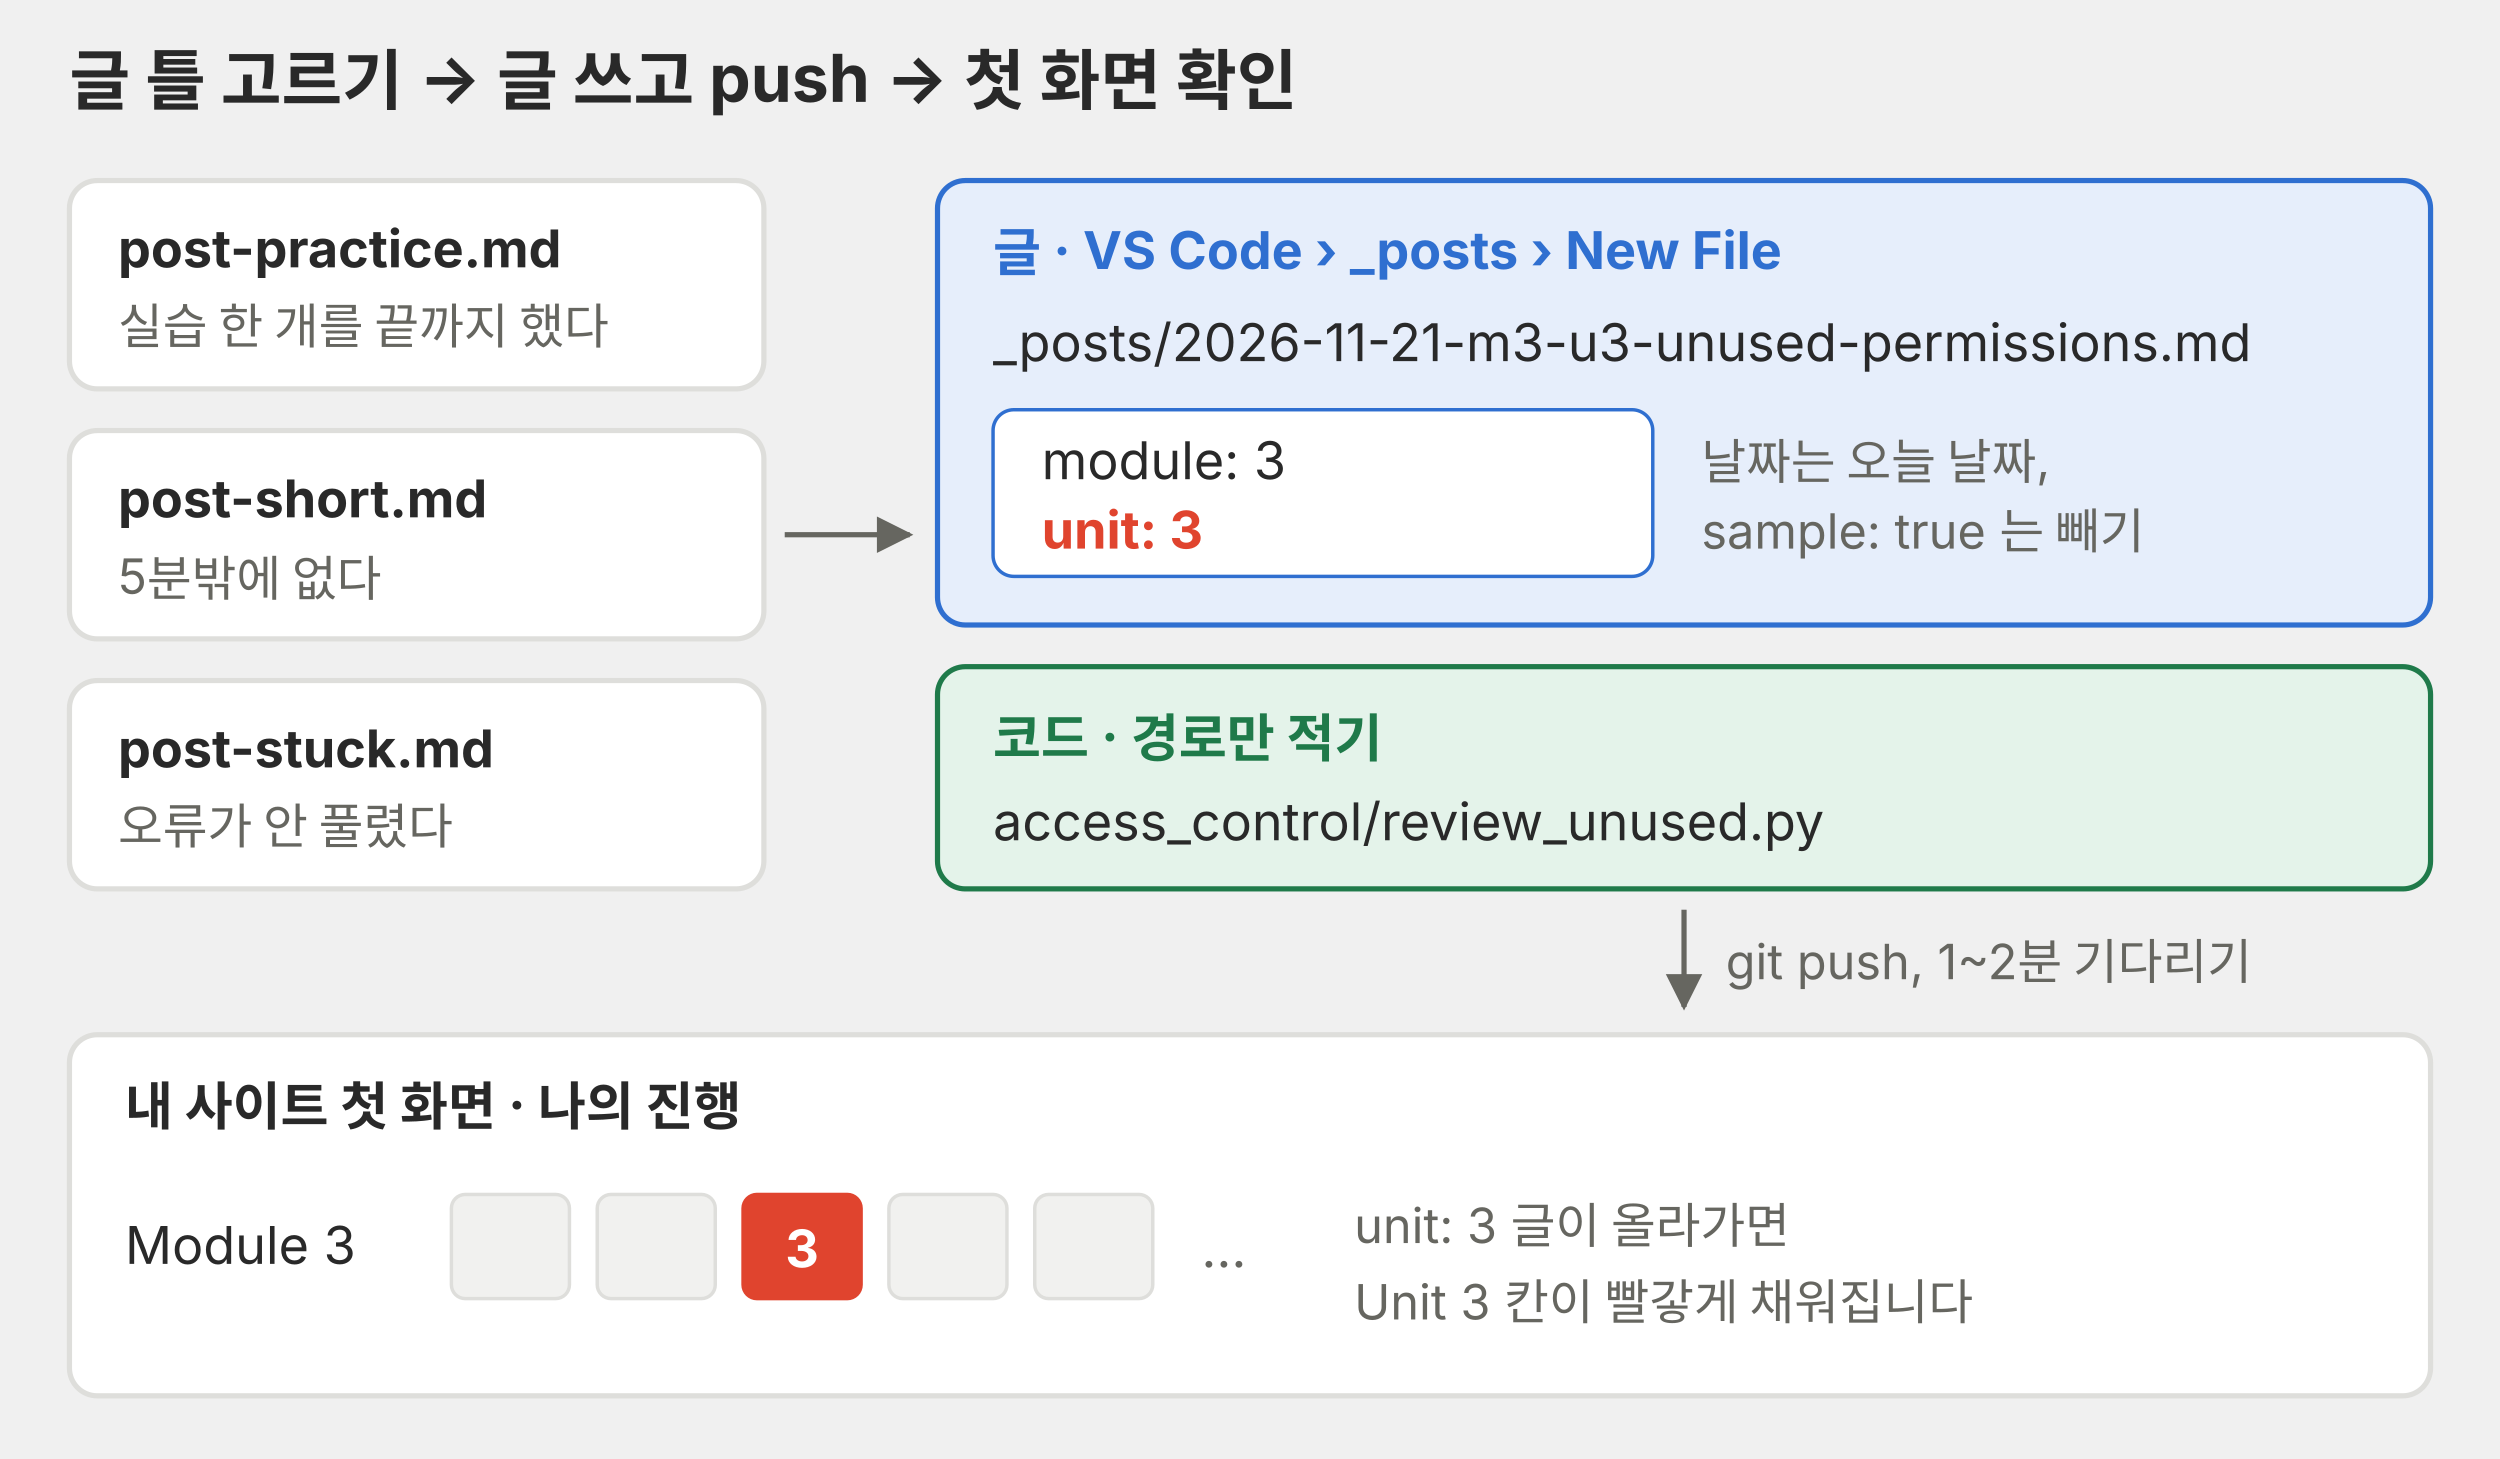
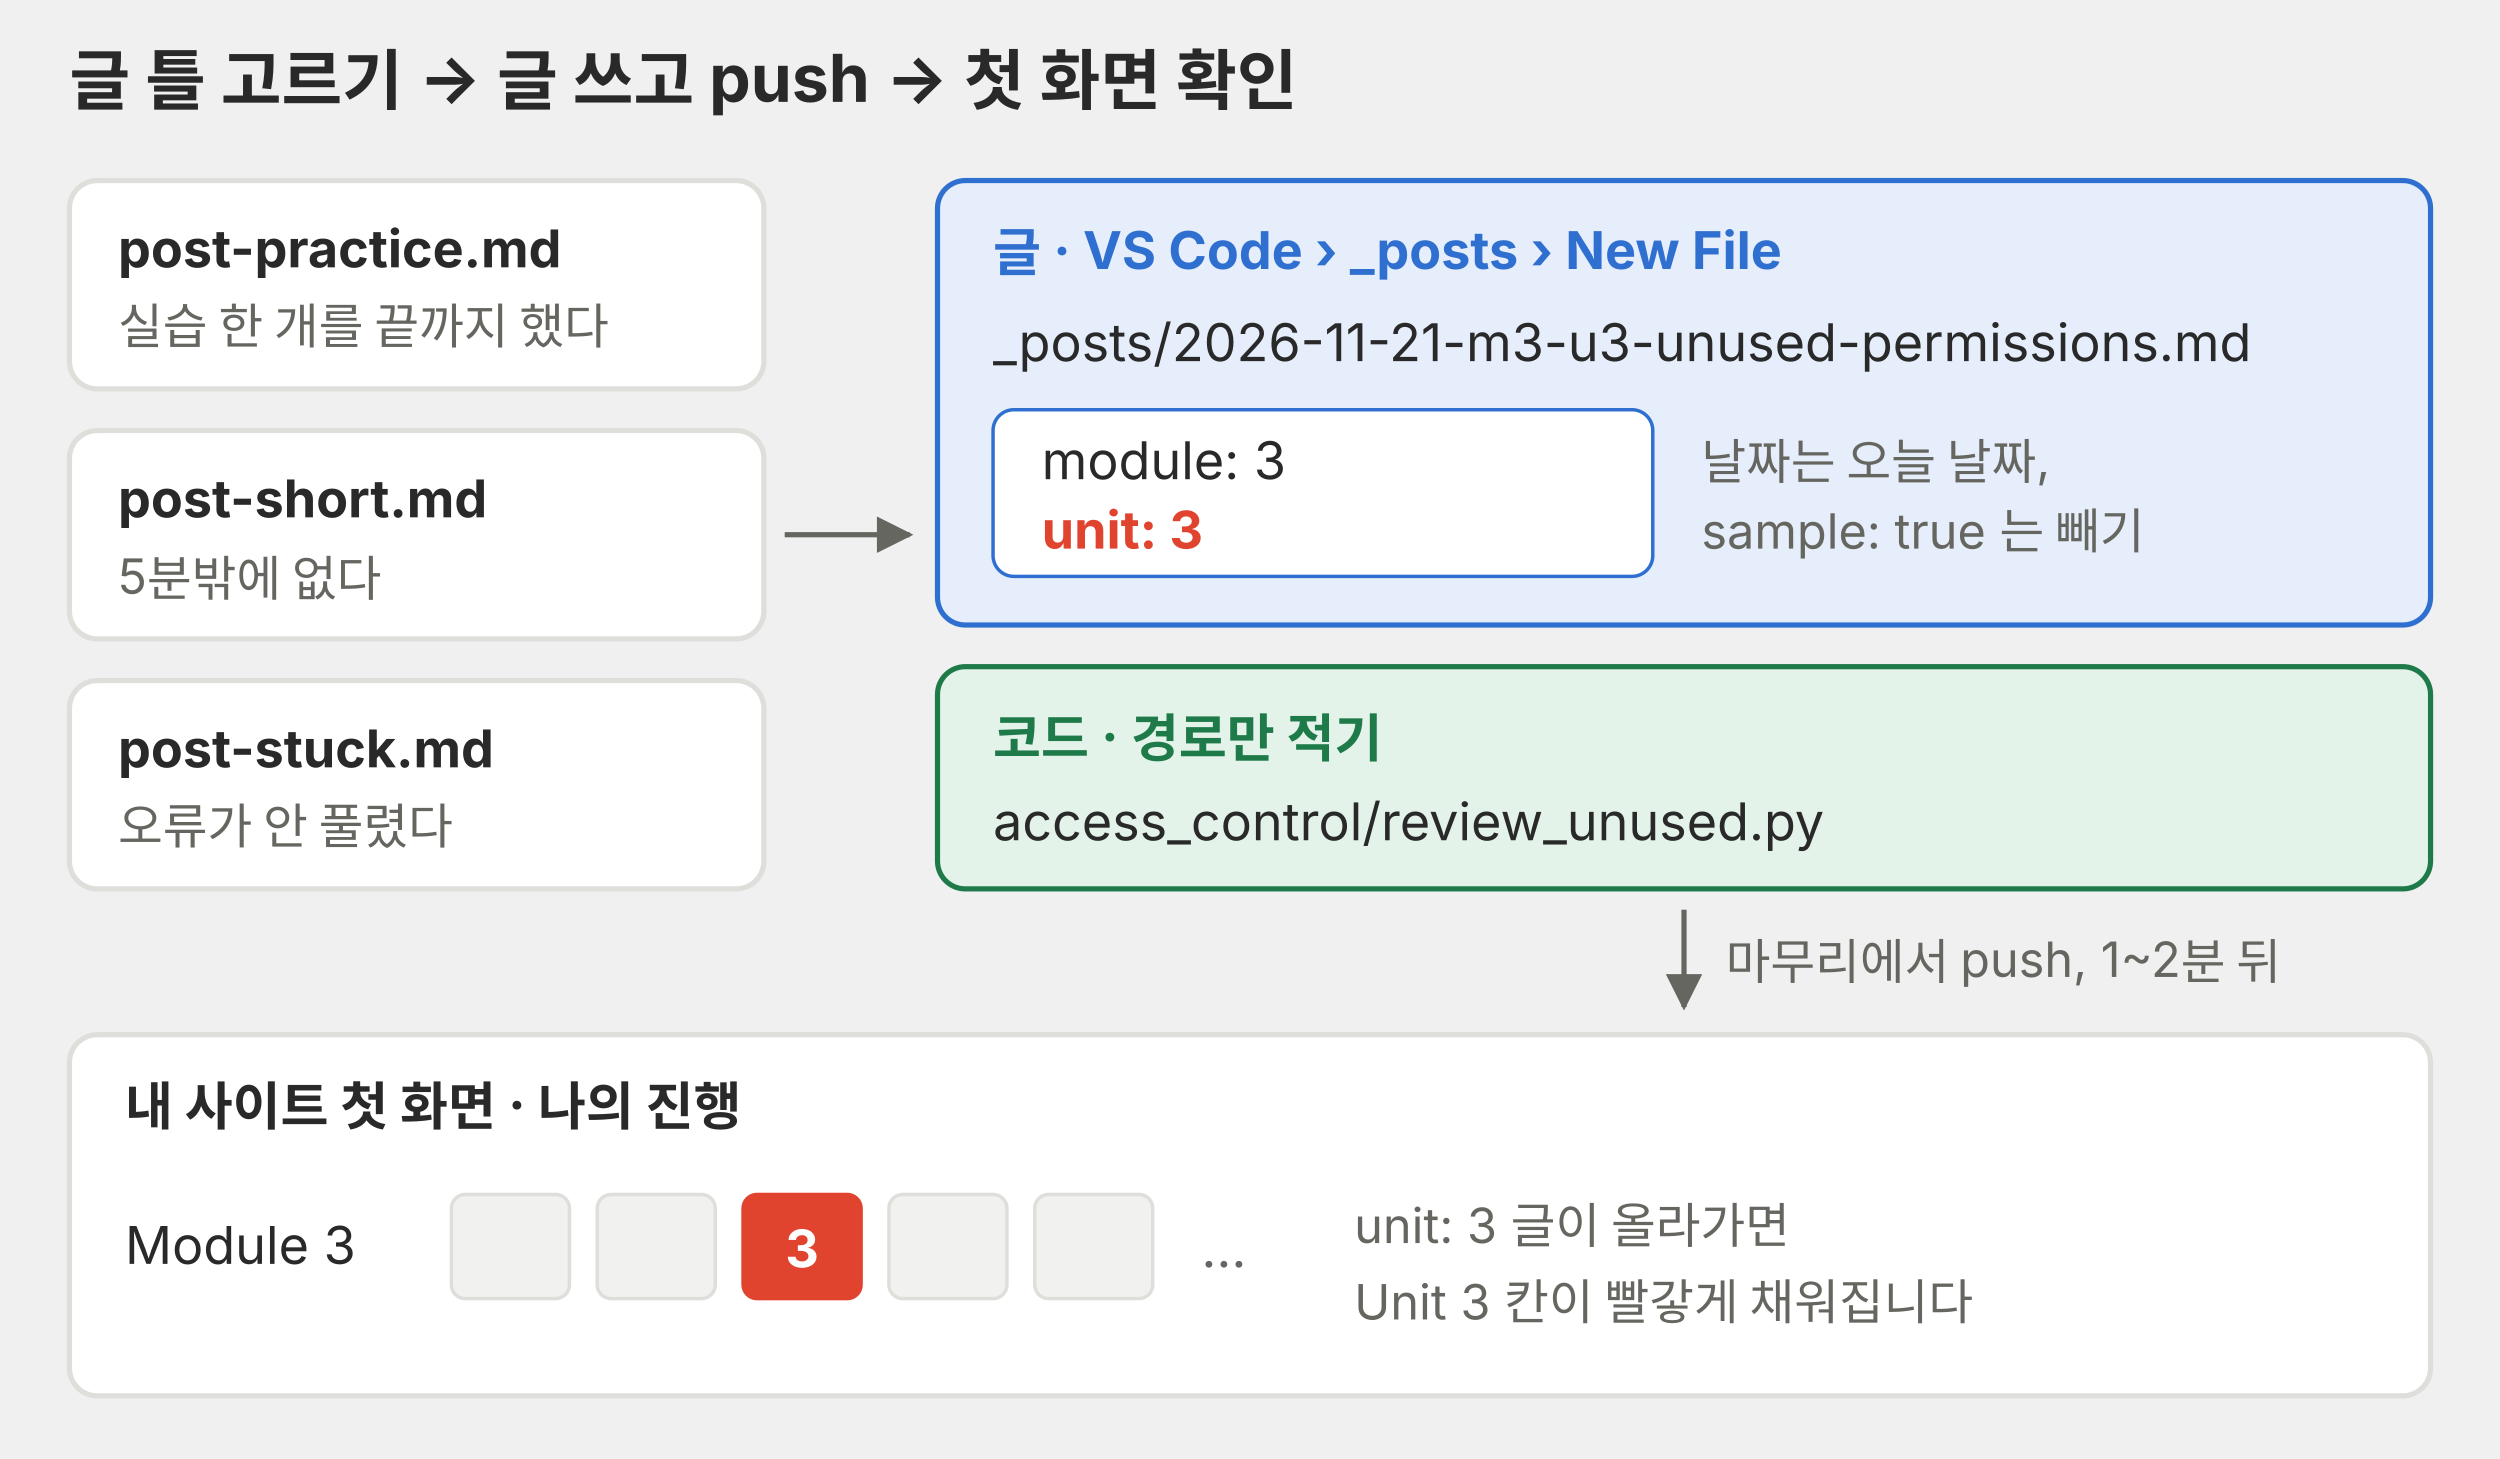
<svg xmlns="http://www.w3.org/2000/svg" viewBox="0 0 720 420" role="img">
  <defs>
    <marker id="a-p02-u3w" viewBox="0 0 10 10" refX="9" refY="5" markerWidth="7" markerHeight="7" orient="auto-start-reverse">
      <path d="M0,0 L10,5 L0,10 z" fill="#666660" />
    </marker>
  </defs>
  <g font-family="Pretendard, 'Noto Sans KR', -apple-system, 'Segoe UI', sans-serif">
    <text x="20" y="30" font-size="19" fill="#292929" font-weight="700">글 틀 고르기 → 글 쓰고 push → 첫 화면 확인</text>
    <rect x="20" y="52" width="200" height="60" rx="8" fill="#ffffff" stroke="#dededb" stroke-width="1.5" />
    <text x="34" y="77" font-size="15" fill="#292929" font-weight="700">post-practice.md</text>
    <text x="34" y="99" font-size="14" fill="#666660">실습 한 개를 끝까지 했다</text>
    <rect x="20" y="124" width="200" height="60" rx="8" fill="#ffffff" stroke="#dededb" stroke-width="1.5" />
    <text x="34" y="149" font-size="15" fill="#292929" font-weight="700">post-short.md</text>
    <text x="34" y="171" font-size="14" fill="#666660">5분밖에 없다</text>
    <rect x="20" y="196" width="200" height="60" rx="8" fill="#ffffff" stroke="#dededb" stroke-width="1.5" />
    <text x="34" y="221" font-size="15" fill="#292929" font-weight="700">post-stuck.md</text>
    <text x="34" y="243" font-size="14" fill="#666660">오류가 안 풀렸다</text>
    <line x1="226" y1="154" x2="262" y2="154" stroke="#666660" stroke-width="1.5" marker-end="url(#a-p02-u3w)" />
    <rect x="270" y="52" width="430" height="128" rx="8" fill="#e6eefb" stroke="#2f6fd0" stroke-width="1.5" />
    <text x="286" y="78" font-size="15" fill="#2f6fd0" font-weight="700">글 · VS Code › _posts › New File</text>
    <text x="286" y="104" font-size="15" fill="#292929">_posts/2026-11-21-m3-u3-unused-permissions.md</text>
    <rect x="286" y="118" width="190" height="48" rx="6" fill="#ffffff" stroke="#2f6fd0" stroke-width="1" />
    <text x="300" y="138" font-size="15" fill="#292929">module: 3</text>
    <text x="300" y="158" font-size="15" fill="#e0442e" font-weight="700">unit: 3</text>
    <text x="490" y="138" font-size="14" fill="#666660">날짜는 오늘 날짜,</text>
    <text x="490" y="158" font-size="14" fill="#666660">sample: true 는 빼기</text>
    <rect x="270" y="192" width="430" height="64" rx="8" fill="#e4f3ea" stroke="#1f7a4a" stroke-width="1.5" />
    <text x="286" y="218" font-size="15" fill="#1f7a4a" font-weight="700">코드 · 경로만 적기</text>
    <text x="286" y="242" font-size="15" fill="#292929">access_control/review_unused.py</text>
    <line x1="485" y1="262" x2="485" y2="290" stroke="#666660" stroke-width="1.5" marker-end="url(#a-p02-u3w)" />
-     <text x="497" y="282" font-size="14" fill="#666660">git push, 1~2분 기다리기</text>
+     <text x="497" y="282" font-size="14" fill="#666660">마무리에서 push, 1~2분 뒤</text>
    <rect x="20" y="298" width="680" height="104" rx="8" fill="#ffffff" stroke="#dededb" stroke-width="1.5" />
    <text x="36" y="324" font-size="15" fill="#292929" font-weight="700">내 사이트 첫 화면 · 나의 진행</text>
    <text x="36" y="364" font-size="15" fill="#292929">Module 3</text>
    <rect x="130" y="344" width="34" height="30" rx="4" fill="#f1f1ef" stroke="#dededb" />
    <rect x="172" y="344" width="34" height="30" rx="4" fill="#f1f1ef" stroke="#dededb" />
    <rect x="214" y="344" width="34" height="30" rx="4" fill="#e0442e" stroke="#e0442e" />
    <text x="231" y="365" font-size="15" fill="#ffffff" text-anchor="middle" font-weight="700">3</text>
    <rect x="256" y="344" width="34" height="30" rx="4" fill="#f1f1ef" stroke="#dededb" />
    <rect x="298" y="344" width="34" height="30" rx="4" fill="#f1f1ef" stroke="#dededb" />
    <text x="346" y="365" font-size="15" fill="#666660">…</text>
    <text x="390" y="358" font-size="14" fill="#666660">unit: 3 글이 올라가면</text>
    <text x="390" y="380" font-size="14" fill="#666660">Unit 3 칸이 빨갛게 채워집니다</text>
  </g>
</svg>
